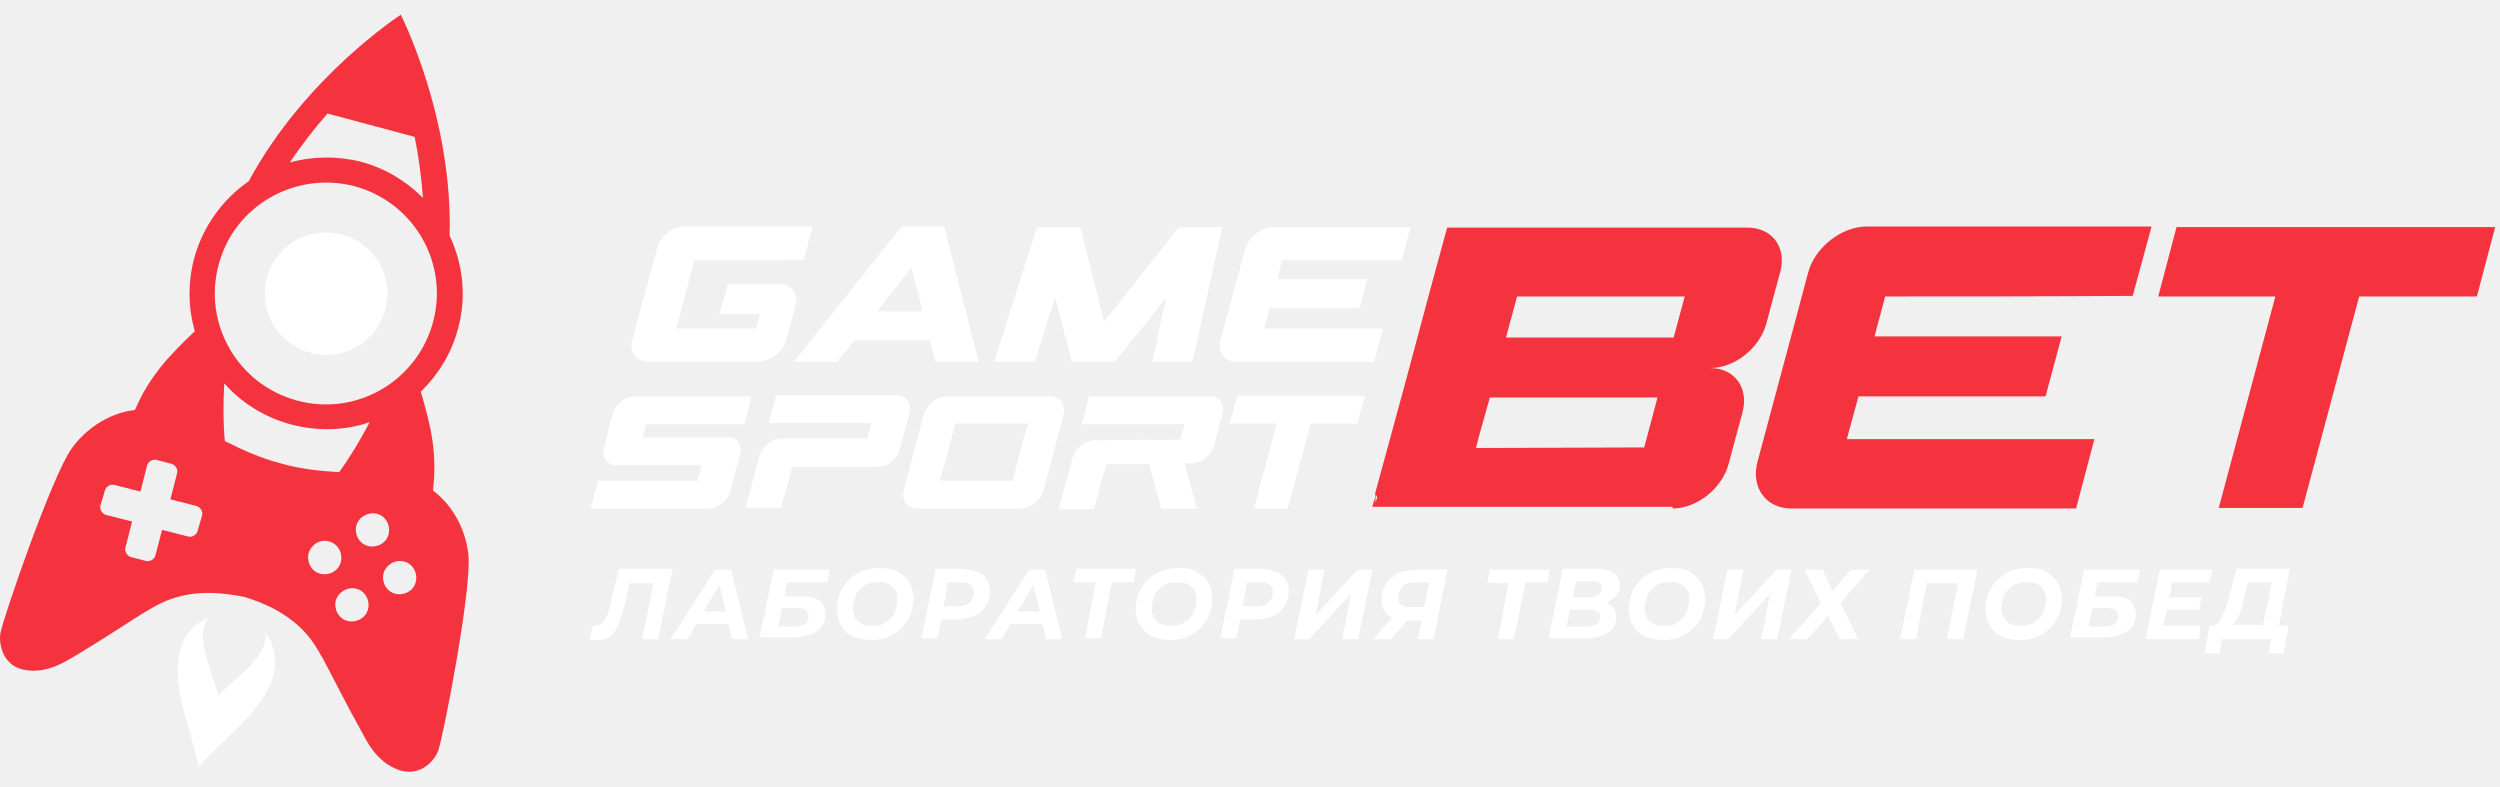
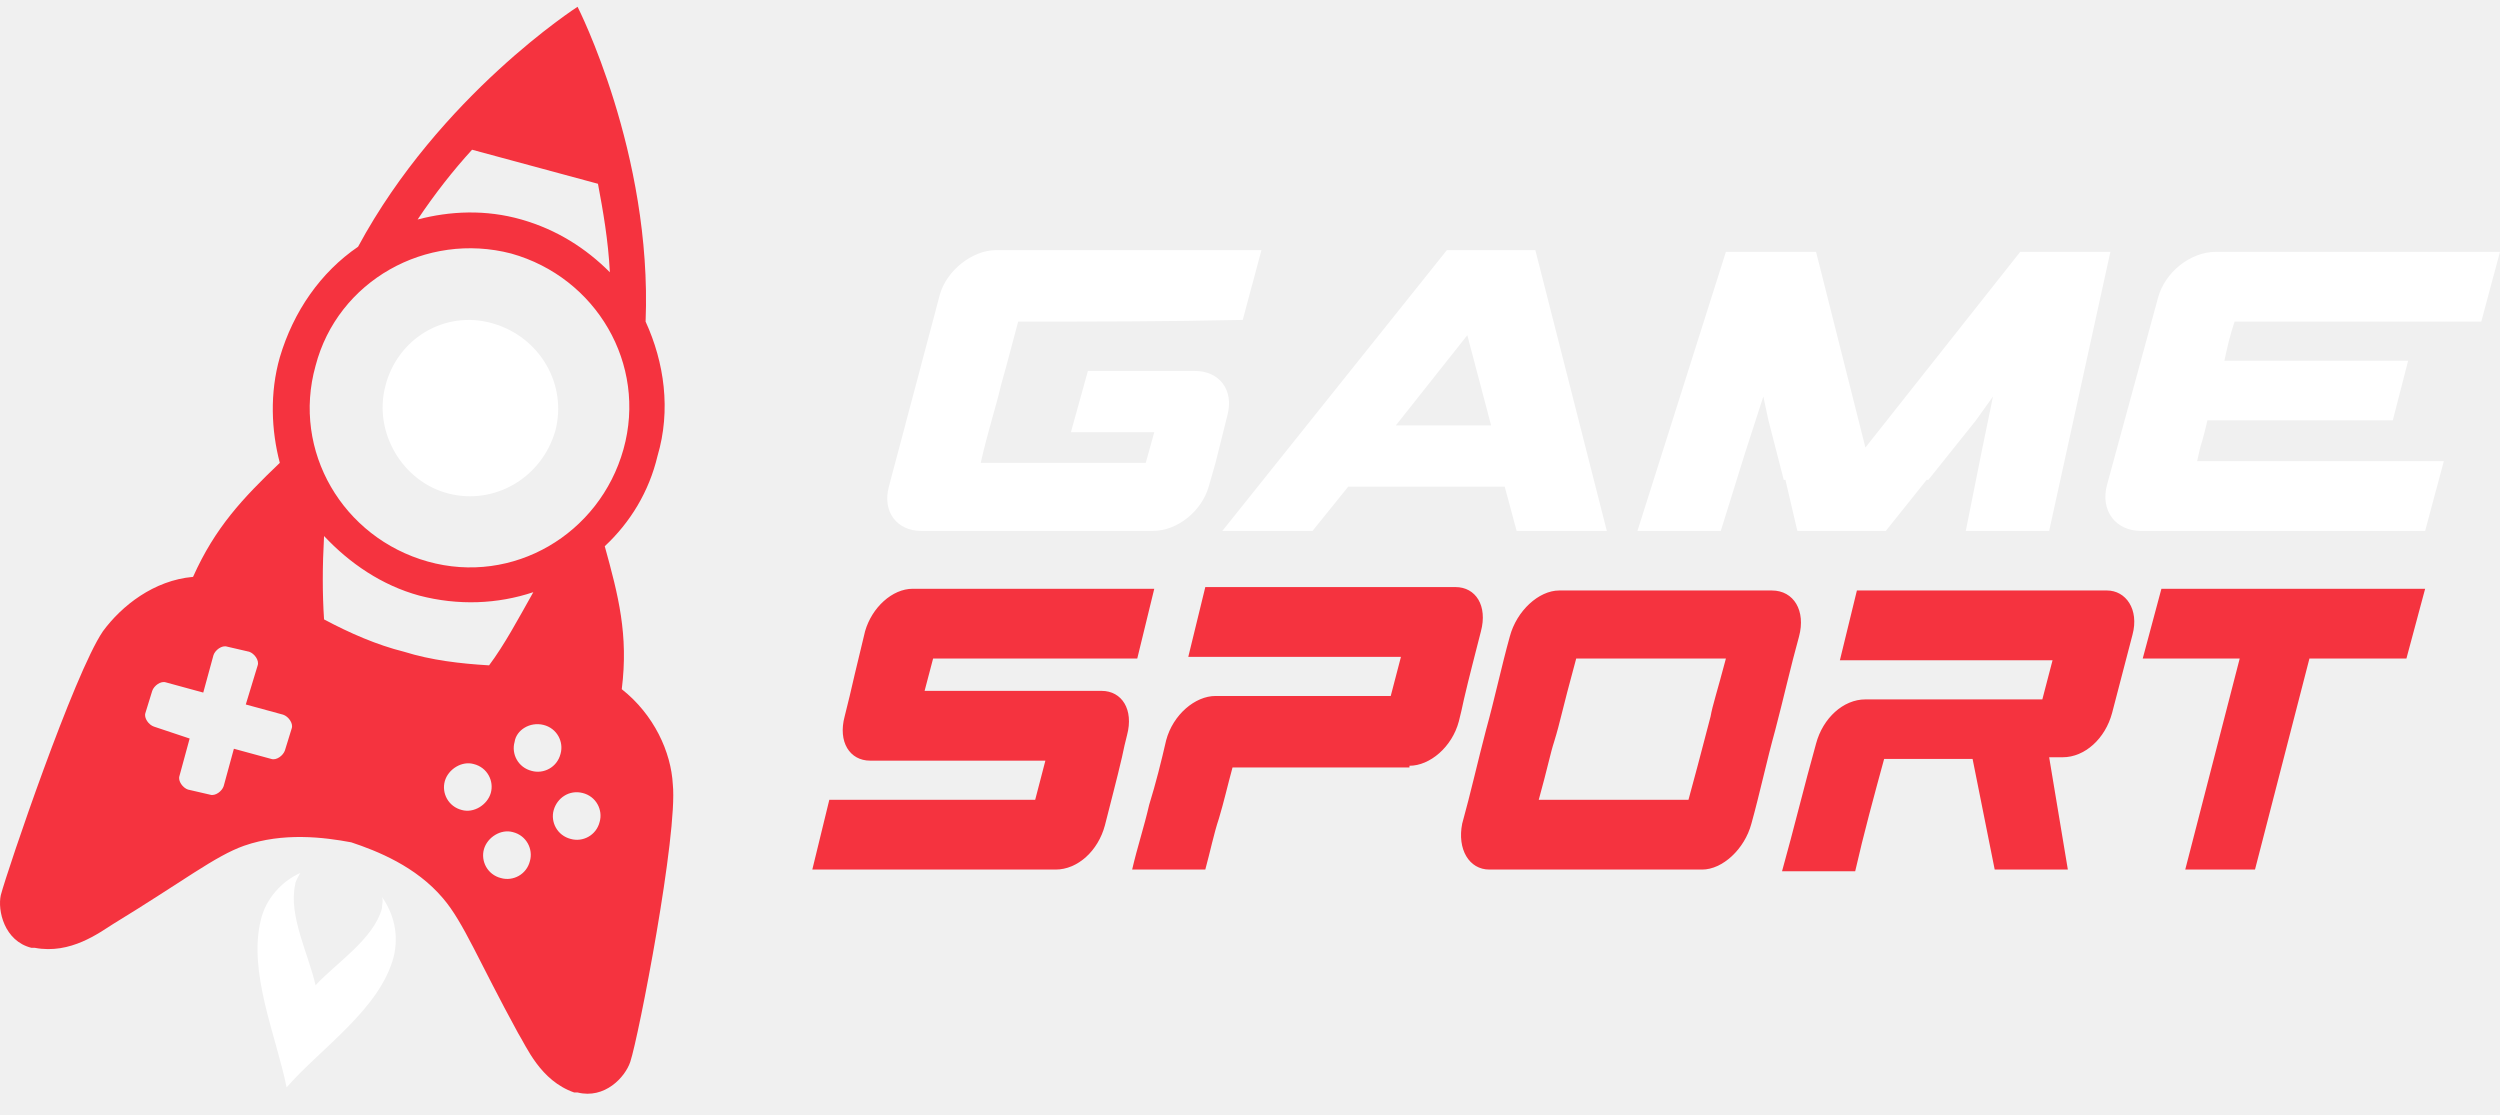
- <svg xmlns="http://www.w3.org/2000/svg" width="159" height="50" viewBox="0 0 159 50" fill="none">
-   <path fill-rule="evenodd" clip-rule="evenodd" d="M74.175 18.889L73.786 20.654L73.292 23.02H75.834L77.74 14.441H74.987L70.221 20.443L68.703 14.441H65.949L63.23 23.02H65.808L66.549 20.654L67.114 18.889L67.29 19.595L67.749 21.431H67.785L68.173 23.02H70.891L72.162 21.431H72.198L73.645 19.595L74.175 18.889Z" fill="white" />
-   <path fill-rule="evenodd" clip-rule="evenodd" d="M158.694 14.441L157.529 18.854H150.044L146.443 32.305H141.112L144.713 18.854H137.264L138.429 14.441H158.694Z" fill="#F5333F" />
-   <path fill-rule="evenodd" clip-rule="evenodd" d="M119.894 18.854C119.647 19.843 119.47 20.407 119.223 21.396H131.121L130.097 25.209C125.79 25.209 122.507 25.209 118.199 25.209C117.882 26.409 117.776 26.727 117.458 27.927C122.966 27.927 127.661 27.927 133.204 27.927L132.039 32.34C125.719 32.34 120.071 32.34 113.928 32.34C112.304 32.34 111.35 30.999 111.774 29.375C112.833 25.386 113.928 21.396 114.987 17.371C115.41 15.747 117.105 14.406 118.729 14.406C124.872 14.406 130.556 14.406 136.84 14.406L135.64 18.819C130.132 18.854 125.437 18.854 119.894 18.854Z" fill="#F5333F" />
-   <path fill-rule="evenodd" clip-rule="evenodd" d="M81.553 16.559C81.412 17.018 81.342 17.301 81.236 17.759H86.955L86.461 19.595C84.378 19.595 82.824 19.595 80.742 19.595C80.6 20.16 80.53 20.337 80.388 20.902C83.036 20.902 85.296 20.902 87.944 20.902L87.379 23.02C84.343 23.02 81.624 23.02 78.659 23.02C77.882 23.02 77.423 22.384 77.635 21.608C78.164 19.701 78.659 17.759 79.188 15.853C79.4 15.076 80.212 14.441 80.989 14.441C83.954 14.441 86.673 14.441 89.709 14.441L89.144 16.559C86.461 16.559 84.201 16.559 81.553 16.559Z" fill="white" />
-   <path fill-rule="evenodd" clip-rule="evenodd" d="M44.166 16.559C43.883 17.619 43.531 18.925 43.001 20.902H48.085L48.332 19.984C45.719 19.984 48.403 19.984 45.755 19.984L46.284 18.077C49.356 18.077 46.531 18.077 49.603 18.077C50.344 18.077 50.803 18.678 50.591 19.419L50.203 20.902L49.991 21.643C49.779 22.385 49.038 22.985 48.261 22.985H41.2C40.459 22.985 40 22.385 40.212 21.643L41.801 15.747C42.012 15.006 42.789 14.406 43.531 14.406H51.686L51.121 16.524C48.685 16.559 46.567 16.559 44.166 16.559Z" fill="white" />
-   <path fill-rule="evenodd" clip-rule="evenodd" d="M87.484 31.422V31.457V31.493V31.528V31.564V31.599V31.634V31.669V31.705V31.74V31.775V31.811V31.846V31.881V31.916V31.952V31.987V32.022V32.058V32.093V32.128V32.164V32.199V32.234V32.199V32.164V32.128V32.093V32.022V31.952L87.52 31.881V31.846V31.811L87.555 31.74L87.59 31.634L87.484 31.422ZM94.757 25.279H105.419L104.572 28.457C101.006 28.457 97.44 28.492 93.875 28.492L94.051 27.786L94.757 25.279ZM96.487 18.854H107.149L106.443 21.466H95.781L96.487 18.854ZM106.372 32.34C107.926 32.34 109.515 31.069 109.938 29.516C110.397 27.821 110.362 27.892 110.821 26.233C111.244 24.679 110.327 23.408 108.773 23.408C110.327 23.408 111.915 22.137 112.339 20.584C112.798 18.889 112.763 18.96 113.222 17.3C113.645 15.747 112.727 14.476 111.139 14.476C104.784 14.476 98.394 14.476 92.039 14.476L91.297 17.195L90.838 18.889L89.391 24.291L88.438 27.786L87.484 31.281V31.316L87.449 31.422V31.457V31.493V31.528V31.564V31.599V31.669V31.705L87.414 31.775L87.379 31.846V31.881V31.916L87.343 31.987V32.022L87.308 32.128L87.273 32.234H106.372V32.34Z" fill="#F5333F" />
-   <path fill-rule="evenodd" clip-rule="evenodd" d="M58.676 19.807L57.97 17.018L55.781 19.807H58.676ZM62.242 23.02H59.488L59.135 21.643H54.334L53.239 23.02H50.486L57.334 14.406H60.053L62.242 23.02Z" fill="white" />
-   <path fill-rule="evenodd" clip-rule="evenodd" d="M60.759 26.939C60.194 29.128 60.406 28.28 59.77 30.575C61.324 30.575 62.842 30.575 64.395 30.575C64.996 28.28 64.784 29.128 65.384 26.939C63.831 26.939 62.312 26.939 60.759 26.939ZM58.358 32.34C57.723 32.34 57.334 31.811 57.476 31.175C57.899 29.587 58.323 27.963 58.747 26.374C58.923 25.739 59.594 25.209 60.23 25.209C62.418 25.209 64.572 25.209 66.761 25.209C67.396 25.209 67.785 25.739 67.643 26.374C67.22 27.963 66.796 29.587 66.373 31.175C66.196 31.811 65.525 32.34 64.89 32.34C62.701 32.34 60.547 32.34 58.358 32.34Z" fill="white" />
-   <path fill-rule="evenodd" clip-rule="evenodd" d="M55.781 29.692C56.417 29.692 57.052 29.198 57.229 28.563C57.405 27.892 57.652 26.974 57.829 26.268C58.005 25.632 57.617 25.138 57.017 25.138C54.475 25.138 51.898 25.138 49.356 25.138L48.897 26.903C51.086 26.903 53.239 26.903 55.428 26.903L55.146 27.892C53.345 27.892 51.545 27.892 49.744 27.892C49.109 27.892 48.473 28.386 48.297 29.022C48.014 30.116 47.696 31.211 47.414 32.305C48.155 32.305 48.932 32.305 49.673 32.305C49.921 31.352 50.132 30.646 50.38 29.692H55.781V29.692Z" fill="white" />
-   <path fill-rule="evenodd" clip-rule="evenodd" d="M73.857 32.34H76.117L75.34 29.481H75.763C76.399 29.481 77.034 28.987 77.211 28.351C77.388 27.68 77.564 27.009 77.74 26.339C77.917 25.703 77.529 25.209 76.928 25.209C74.387 25.209 71.809 25.209 69.267 25.209L68.808 26.974C70.997 26.974 73.151 26.974 75.34 26.974L75.057 27.963C73.257 27.963 71.456 27.998 69.656 27.998C69.02 27.998 68.385 28.492 68.208 29.128C67.926 30.222 67.643 31.281 67.326 32.376H69.585C69.832 31.423 70.079 30.469 70.362 29.516C71.28 29.516 72.162 29.516 73.08 29.516L73.857 32.34Z" fill="white" />
-   <path fill-rule="evenodd" clip-rule="evenodd" d="M46.249 27.786C46.885 27.786 47.237 28.28 47.061 28.916C46.885 29.587 46.637 30.505 46.461 31.211C46.284 31.846 45.649 32.34 45.013 32.34C42.471 32.34 40.141 32.34 37.564 32.34L38.023 30.575C40.212 30.575 42.154 30.575 44.343 30.575L44.625 29.587C42.825 29.587 41.024 29.587 39.223 29.587C38.588 29.587 38.235 29.093 38.411 28.457C38.588 27.751 38.8 27.009 38.976 26.303C39.153 25.703 39.753 25.209 40.388 25.209C42.966 25.209 45.225 25.209 47.802 25.209L47.343 26.974H41.094L40.883 27.822H46.249V27.786Z" fill="white" />
-   <path fill-rule="evenodd" clip-rule="evenodd" d="M86.814 25.173L86.32 26.939H83.354L81.906 32.34H79.753L81.2 26.939H78.2L78.694 25.173H86.814Z" fill="white" />
-   <path d="M0.035 40.231C-0.106 40.938 0.176 42.244 1.377 42.562C1.412 42.562 1.447 42.597 1.518 42.597C3.071 42.915 4.378 41.926 5.013 41.573C8.12 39.702 9.532 38.572 10.838 38.113C12.568 37.478 14.369 37.725 15.569 37.972C16.734 38.325 18.429 39.031 19.594 40.443C20.476 41.502 21.147 43.197 22.912 46.374C23.265 47.01 23.901 48.493 25.419 48.987C25.454 48.987 25.49 49.022 25.56 49.022C26.796 49.34 27.679 48.351 27.89 47.681C28.243 46.586 29.973 37.619 29.797 35.395C29.691 33.983 28.985 32.288 27.537 31.194C27.82 28.793 27.396 27.063 26.761 24.909C27.855 23.85 28.702 22.509 29.126 20.92C29.691 18.872 29.444 16.789 28.596 14.989C28.808 7.434 25.49 0.938 25.49 0.938C25.49 0.938 19.417 4.856 15.816 11.529C14.192 12.659 12.921 14.353 12.356 16.401C11.933 17.99 11.968 19.614 12.392 21.061C10.768 22.614 9.532 23.885 8.579 26.074C6.778 26.286 5.331 27.416 4.519 28.581C3.248 30.452 0.282 39.066 0.035 40.231ZM21.571 30.028C20.3 29.958 19.029 29.817 17.829 29.463C16.593 29.146 15.428 28.616 14.298 28.051C14.192 26.922 14.192 25.686 14.263 24.38C15.357 25.615 16.805 26.533 18.499 26.992C20.229 27.451 21.959 27.381 23.513 26.851C22.877 28.051 22.242 29.11 21.571 30.028ZM18.429 10.329C19.206 9.199 20.017 8.14 20.829 7.222L26.372 8.704C26.619 9.905 26.796 11.211 26.902 12.588C25.843 11.529 24.537 10.717 22.983 10.293C21.43 9.905 19.876 9.94 18.429 10.329ZM22.559 11.847C26.337 12.87 28.561 16.754 27.537 20.496C26.514 24.274 22.63 26.498 18.888 25.474C15.11 24.45 12.886 20.567 13.91 16.825C14.898 13.082 18.782 10.858 22.559 11.847ZM25.701 35.712C26.266 35.854 26.584 36.454 26.443 37.019C26.302 37.584 25.701 37.901 25.137 37.76C24.572 37.619 24.254 37.019 24.395 36.454C24.572 35.889 25.137 35.571 25.701 35.712ZM23.972 32.676C24.537 32.818 24.854 33.418 24.713 33.983C24.572 34.547 23.972 34.865 23.407 34.724C22.842 34.583 22.524 33.983 22.665 33.418C22.806 32.888 23.407 32.535 23.972 32.676ZM22.665 37.442C23.23 37.584 23.548 38.184 23.407 38.749C23.265 39.313 22.665 39.631 22.1 39.49C21.536 39.349 21.218 38.749 21.359 38.184C21.536 37.619 22.136 37.301 22.665 37.442ZM20.935 34.441C21.5 34.583 21.818 35.183 21.677 35.748C21.536 36.313 20.935 36.63 20.37 36.489C19.806 36.348 19.488 35.748 19.629 35.183C19.806 34.618 20.37 34.265 20.935 34.441ZM6.672 31.194C6.743 30.946 7.025 30.77 7.273 30.84L8.932 31.264L9.356 29.605C9.426 29.358 9.709 29.181 9.956 29.252L10.909 29.499C11.156 29.57 11.333 29.852 11.262 30.099L10.838 31.758L12.498 32.182C12.745 32.253 12.921 32.535 12.851 32.782L12.568 33.771C12.498 34.018 12.215 34.194 11.968 34.124L10.309 33.7L9.885 35.324C9.814 35.571 9.532 35.748 9.285 35.677L8.332 35.43C8.085 35.359 7.908 35.077 7.979 34.83L8.402 33.17L6.743 32.747C6.496 32.676 6.319 32.394 6.39 32.147L6.672 31.194Z" fill="#F5333F" />
-   <path d="M16.84 40.832C16.487 42.209 14.828 43.232 13.875 44.221C13.557 42.879 12.639 41.15 12.992 39.808C13.027 39.631 13.133 39.455 13.239 39.278C12.392 39.631 11.721 40.373 11.474 41.291C10.838 43.621 12.18 46.48 12.639 48.74C14.157 47.01 16.77 45.245 17.405 42.915C17.652 41.962 17.44 41.008 16.911 40.267C16.911 40.443 16.875 40.655 16.84 40.832Z" fill="white" />
-   <path d="M21.748 14.918C23.831 15.483 25.066 17.601 24.501 19.684C23.937 21.767 21.818 23.003 19.735 22.438C17.652 21.873 16.417 19.755 16.982 17.672C17.511 15.589 19.665 14.353 21.748 14.918Z" fill="white" />
-   <path d="M42.762 36.234L41.857 40.647H40.838L41.574 37.083H40.046L39.82 38.158C39.65 38.837 39.48 39.346 39.367 39.685C39.197 40.025 39.028 40.308 38.801 40.477C38.575 40.647 38.349 40.704 38.009 40.704C37.84 40.704 37.67 40.704 37.5 40.647L37.726 39.798C37.783 39.798 37.84 39.798 37.896 39.798C38.066 39.798 38.179 39.742 38.292 39.629C38.405 39.516 38.518 39.346 38.632 39.063C38.745 38.78 38.858 38.441 38.914 37.988L39.367 36.177H42.762V36.234Z" fill="white" />
-   <path d="M46.327 39.685H44.29L43.724 40.647H42.649L45.478 36.234H46.496L47.571 40.647H46.553L46.327 39.685ZM46.157 38.893L45.761 37.196L44.742 38.893H46.157Z" fill="white" />
-   <path d="M49.212 36.234H52.777L52.607 37.026H50.061L49.891 37.931H51.136C51.589 37.931 51.928 38.044 52.154 38.214C52.381 38.441 52.494 38.723 52.494 39.063C52.494 39.402 52.437 39.629 52.267 39.855C52.098 40.081 51.871 40.251 51.532 40.364C51.193 40.477 50.853 40.534 50.4 40.534H48.307L49.212 36.234ZM50.514 39.855C50.796 39.855 51.023 39.798 51.193 39.685C51.362 39.572 51.419 39.402 51.419 39.176C51.419 39.006 51.362 38.893 51.249 38.78C51.136 38.723 50.966 38.667 50.74 38.667H49.721L49.495 39.855H50.514Z" fill="white" />
-   <path d="M54.248 40.477C53.908 40.308 53.682 40.081 53.512 39.798C53.342 39.515 53.229 39.176 53.229 38.78C53.229 38.271 53.342 37.818 53.569 37.422C53.795 37.026 54.135 36.686 54.531 36.46C54.927 36.234 55.436 36.121 55.945 36.121C56.398 36.121 56.794 36.177 57.077 36.347C57.36 36.517 57.642 36.743 57.812 37.026C57.982 37.309 58.095 37.648 58.095 38.044C58.095 38.554 57.982 39.006 57.756 39.402C57.529 39.798 57.19 40.138 56.794 40.364C56.398 40.59 55.889 40.704 55.379 40.704C54.927 40.704 54.587 40.59 54.248 40.477ZM56.341 39.572C56.568 39.402 56.794 39.233 56.907 38.95C57.02 38.667 57.077 38.384 57.077 38.101C57.077 37.761 56.964 37.478 56.737 37.309C56.511 37.083 56.228 37.026 55.832 37.026C55.492 37.026 55.21 37.083 54.983 37.252C54.757 37.422 54.531 37.592 54.417 37.875C54.304 38.157 54.248 38.44 54.248 38.723C54.248 39.063 54.361 39.346 54.587 39.515C54.813 39.742 55.096 39.798 55.492 39.798C55.775 39.855 56.058 39.742 56.341 39.572Z" fill="white" />
-   <path d="M62.508 36.573C62.791 36.8 62.961 37.139 62.961 37.592C62.961 37.988 62.848 38.271 62.678 38.554C62.508 38.837 62.282 39.063 61.943 39.176C61.603 39.289 61.264 39.402 60.811 39.402H59.849L59.623 40.59H58.605L59.51 36.177H61.264C61.773 36.234 62.226 36.347 62.508 36.573ZM61.66 38.327C61.83 38.158 61.943 37.931 61.943 37.648C61.943 37.422 61.886 37.309 61.716 37.196C61.603 37.083 61.377 37.026 61.094 37.026H60.302L60.019 38.554H60.868C61.207 38.554 61.49 38.497 61.66 38.327Z" fill="white" />
-   <path d="M66.299 39.685H64.263L63.697 40.647H62.622L65.451 36.234H66.469L67.544 40.647H66.526L66.299 39.685ZM66.13 38.893L65.734 37.196L64.715 38.893H66.13Z" fill="white" />
-   <path d="M72.127 37.026H70.713L70.034 40.59H69.015L69.694 37.026H68.28L68.449 36.177H72.24L72.127 37.026Z" fill="white" />
-   <path d="M73.259 40.477C72.919 40.308 72.693 40.081 72.523 39.798C72.353 39.515 72.24 39.176 72.24 38.78C72.24 38.271 72.353 37.818 72.58 37.422C72.806 37.026 73.145 36.686 73.542 36.46C73.938 36.234 74.447 36.121 74.956 36.121C75.409 36.121 75.805 36.177 76.088 36.347C76.371 36.517 76.653 36.743 76.823 37.026C76.993 37.309 77.106 37.648 77.106 38.044C77.106 38.554 76.993 39.006 76.767 39.402C76.54 39.798 76.201 40.138 75.805 40.364C75.409 40.59 74.9 40.704 74.39 40.704C73.938 40.704 73.598 40.59 73.259 40.477ZM75.352 39.572C75.579 39.402 75.805 39.233 75.918 38.95C76.031 38.667 76.088 38.384 76.088 38.101C76.088 37.761 75.975 37.478 75.748 37.309C75.522 37.083 75.239 37.026 74.843 37.026C74.503 37.026 74.221 37.083 73.994 37.252C73.768 37.422 73.542 37.592 73.428 37.875C73.315 38.157 73.259 38.44 73.259 38.723C73.259 39.063 73.372 39.346 73.598 39.515C73.825 39.742 74.107 39.798 74.503 39.798C74.786 39.855 75.069 39.742 75.352 39.572Z" fill="white" />
-   <path d="M81.519 36.573C81.802 36.8 81.972 37.139 81.972 37.592C81.972 37.988 81.859 38.271 81.689 38.554C81.519 38.837 81.293 39.063 80.954 39.176C80.614 39.289 80.275 39.402 79.822 39.402H78.86L78.634 40.59H77.615L78.521 36.177H80.275C80.784 36.234 81.237 36.347 81.519 36.573ZM80.671 38.327C80.841 38.158 80.954 37.931 80.954 37.648C80.954 37.422 80.897 37.309 80.727 37.196C80.614 37.083 80.388 37.026 80.105 37.026H79.313L79.03 38.554H79.879C80.218 38.554 80.501 38.497 80.671 38.327Z" fill="white" />
-   <path d="M83.217 36.234H84.235L83.67 39.12L86.329 36.234H87.291L86.385 40.647H85.367L85.933 37.762L83.273 40.647H82.312L83.217 36.234Z" fill="white" />
-   <path d="M92.043 36.234L91.195 40.647H90.176L90.403 39.459H89.497L88.479 40.647H87.347L88.535 39.289C88.309 39.176 88.139 39.006 88.026 38.837C87.913 38.667 87.856 38.384 87.856 38.158C87.856 37.762 87.97 37.422 88.139 37.139C88.309 36.856 88.592 36.63 88.931 36.46C89.271 36.291 89.667 36.234 90.12 36.234H92.043ZM89.214 37.309C89.045 37.479 88.931 37.705 88.931 37.988C88.931 38.214 88.988 38.327 89.101 38.441C89.214 38.554 89.384 38.61 89.667 38.61H90.572L90.912 37.026H90.063C89.667 37.026 89.384 37.139 89.214 37.309Z" fill="white" />
-   <path d="M98.437 37.026H97.022L96.287 40.647H95.269L95.948 37.083H94.59L94.759 36.234H98.55L98.437 37.026Z" fill="white" />
-   <path d="M102.624 38.667C102.737 38.837 102.794 39.006 102.794 39.233C102.794 39.685 102.624 40.025 102.228 40.251C101.888 40.477 101.379 40.59 100.813 40.59H98.493L99.399 36.177H101.549C102.002 36.177 102.398 36.29 102.624 36.46C102.907 36.63 103.02 36.856 103.02 37.196C103.02 37.479 102.963 37.705 102.794 37.875C102.624 38.044 102.454 38.214 102.228 38.327C102.398 38.441 102.511 38.554 102.624 38.667ZM101.549 39.685C101.719 39.572 101.775 39.402 101.775 39.233C101.775 38.95 101.549 38.78 101.096 38.78H99.852L99.625 39.855H100.813C101.153 39.855 101.379 39.798 101.549 39.685ZM100.248 36.969L100.021 37.988H101.04C101.323 37.988 101.492 37.931 101.662 37.818C101.832 37.705 101.888 37.535 101.888 37.365C101.888 37.083 101.662 36.969 101.266 36.969H100.248Z" fill="white" />
-   <path d="M104.604 40.477C104.265 40.308 104.038 40.081 103.869 39.798C103.699 39.515 103.586 39.176 103.586 38.78C103.586 38.271 103.699 37.818 103.925 37.422C104.152 37.026 104.491 36.686 104.887 36.46C105.283 36.234 105.792 36.121 106.302 36.121C106.754 36.121 107.15 36.177 107.433 36.347C107.716 36.517 107.999 36.743 108.169 37.026C108.339 37.309 108.452 37.648 108.452 38.044C108.452 38.554 108.339 39.006 108.112 39.402C107.886 39.798 107.546 40.138 107.15 40.364C106.754 40.59 106.245 40.704 105.736 40.704C105.283 40.704 104.944 40.59 104.604 40.477ZM106.698 39.572C106.924 39.402 107.15 39.233 107.264 38.95C107.377 38.667 107.433 38.384 107.433 38.101C107.433 37.761 107.32 37.478 107.094 37.309C106.867 37.083 106.585 37.026 106.189 37.026C105.849 37.026 105.566 37.083 105.34 37.252C105.113 37.422 104.887 37.592 104.774 37.875C104.661 38.157 104.604 38.44 104.604 38.723C104.604 39.063 104.717 39.346 104.944 39.515C105.17 39.742 105.453 39.798 105.849 39.798C106.132 39.855 106.415 39.742 106.698 39.572Z" fill="white" />
-   <path d="M109.866 36.234H110.885L110.319 39.12L112.978 36.234H113.94L113.035 40.647H112.016L112.582 37.762L109.923 40.647H108.961L109.866 36.234Z" fill="white" />
-   <path d="M115.92 36.234L116.543 37.592L117.731 36.234H118.919L117.052 38.327L118.184 40.647H116.995L116.26 39.176L114.958 40.647H113.77L115.807 38.384L114.789 36.234H115.92V36.234Z" fill="white" />
-   <path d="M125.765 36.234L124.86 40.647H123.842L124.52 37.083H122.54L121.861 40.647H120.843L121.748 36.234H125.765Z" fill="white" />
-   <path d="M127.293 40.477C126.953 40.308 126.727 40.081 126.557 39.798C126.388 39.515 126.275 39.176 126.275 38.78C126.275 38.271 126.388 37.818 126.614 37.422C126.84 37.026 127.18 36.686 127.576 36.46C127.972 36.234 128.481 36.121 128.99 36.121C129.443 36.121 129.839 36.177 130.122 36.347C130.405 36.517 130.688 36.743 130.858 37.026C131.027 37.309 131.14 37.648 131.14 38.044C131.14 38.554 131.027 39.006 130.801 39.402C130.575 39.798 130.235 40.138 129.839 40.364C129.443 40.59 128.934 40.704 128.425 40.704C127.972 40.704 127.576 40.59 127.293 40.477ZM129.386 39.572C129.613 39.402 129.839 39.233 129.952 38.95C130.065 38.667 130.122 38.384 130.122 38.101C130.122 37.761 130.009 37.478 129.783 37.309C129.556 37.083 129.273 37.026 128.877 37.026C128.538 37.026 128.255 37.083 128.029 37.252C127.802 37.422 127.576 37.592 127.463 37.875C127.35 38.157 127.293 38.44 127.293 38.723C127.293 39.063 127.406 39.346 127.632 39.515C127.859 39.742 128.142 39.798 128.538 39.798C128.821 39.855 129.104 39.742 129.386 39.572Z" fill="white" />
-   <path d="M132.555 36.234H136.12L135.95 37.026H133.404L133.234 37.931H134.479C134.931 37.931 135.271 38.044 135.497 38.214C135.723 38.441 135.837 38.723 135.837 39.063C135.837 39.402 135.78 39.629 135.61 39.855C135.441 40.081 135.214 40.251 134.875 40.364C134.535 40.477 134.196 40.534 133.743 40.534H131.65L132.555 36.234ZM133.8 39.855C134.083 39.855 134.309 39.798 134.479 39.685C134.648 39.572 134.705 39.402 134.705 39.176C134.705 39.006 134.648 38.893 134.535 38.78C134.422 38.723 134.252 38.667 134.026 38.667H133.064L132.838 39.855H133.8Z" fill="white" />
-   <path d="M138.156 37.026L137.987 37.988H140.024L139.854 38.78H137.817L137.591 39.798H139.967L139.854 40.647H136.459L137.364 36.234H140.703L140.533 37.026H138.156Z" fill="white" />
-   <path d="M144.946 39.798H145.568L145.229 41.552H144.267L144.437 40.647H141.325L141.155 41.552H140.193L140.533 39.798H140.646C140.929 39.798 141.155 39.572 141.325 39.176C141.551 38.78 141.721 38.214 141.891 37.535L142.23 36.177H145.625L144.946 39.798ZM142.457 39.006C142.343 39.346 142.174 39.572 142.004 39.742H143.928L144.493 37.026H142.966L142.796 37.705C142.683 38.271 142.57 38.667 142.457 39.006Z" fill="white" />
+ <svg xmlns="http://www.w3.org/2000/svg" width="92" height="41" viewBox="0 0 92 41" fill="none">
+   <path d="M37.468 11.835C37.281 12.524 37.093 13.276 36.843 14.152C36.655 14.966 36.342 15.906 36.091 17.033H42.164L42.477 15.906H39.409L40.035 13.651H43.98C44.856 13.651 45.42 14.34 45.169 15.28L44.731 17.033L44.48 17.91C44.23 18.786 43.354 19.538 42.414 19.538H33.9C33.023 19.538 32.46 18.849 32.71 17.91L34.589 10.833C34.839 9.957 35.778 9.205 36.655 9.205H46.421L45.733 11.773C42.853 11.835 40.286 11.835 37.468 11.835ZM72.904 16.72L73.342 14.591L72.716 15.467L70.963 17.659H70.901L69.398 19.538H66.143L65.704 17.659H65.642L65.078 15.467L64.891 14.591L64.202 16.72L63.325 19.538H60.258L63.513 9.268H66.831L68.647 16.469L74.344 9.268H77.662L75.409 19.538H72.341L72.904 16.72ZM81.857 13.276C81.982 12.712 82.045 12.399 82.233 11.835H91.311L91.999 9.268H81.544C80.605 9.268 79.666 10.019 79.415 10.959C79.102 12.086 78.789 13.276 78.476 14.403C78.163 15.53 77.85 16.72 77.537 17.847C77.287 18.786 77.85 19.538 78.789 19.538H89.245L89.933 16.97H80.855C80.918 16.657 80.981 16.407 81.043 16.219C81.106 15.968 81.168 15.78 81.231 15.467H88.055L88.619 13.276H81.857ZM53.997 12.336L54.873 15.655H51.367L53.997 12.336ZM55.812 19.538H59.131L56.501 9.205H53.245L44.981 19.538H48.3L49.614 17.91H55.374L55.812 19.538Z" fill="white" />
+   <path d="M51.868 28.18C52.62 28.18 53.433 27.491 53.684 26.552C53.746 26.301 53.809 26.051 53.872 25.738C54.059 24.923 54.31 23.984 54.498 23.233C54.748 22.293 54.31 21.604 53.559 21.604H44.355L43.729 24.172H51.555L51.179 25.612H44.731C43.98 25.612 43.166 26.301 42.915 27.24C42.727 28.055 42.54 28.806 42.289 29.62C42.102 30.434 41.851 31.186 41.663 32H44.355C44.543 31.311 44.668 30.685 44.856 30.121C45.044 29.495 45.169 28.931 45.357 28.242H51.868V28.18ZM65.204 21.73H57.378C56.626 21.73 55.812 22.481 55.562 23.42C55.249 24.548 54.998 25.738 54.685 26.865C54.373 28.055 54.122 29.182 53.809 30.309C53.621 31.248 54.059 32 54.811 32H62.637C63.388 32 64.202 31.248 64.452 30.309C64.765 29.182 65.016 27.992 65.329 26.865C65.642 25.675 65.892 24.548 66.205 23.42C66.456 22.481 66.017 21.73 65.204 21.73ZM62.95 26.364C62.762 27.053 62.699 27.366 62.136 29.432H56.626C56.939 28.305 57.065 27.679 57.19 27.303C57.44 26.489 57.44 26.301 58.004 24.235H63.513C63.2 25.424 63.012 25.988 62.95 26.364ZM76.097 32H73.405L72.591 27.929H69.336C68.96 29.307 68.584 30.685 68.271 32.062H65.579C66.017 30.497 66.393 28.931 66.831 27.366C67.082 26.426 67.833 25.738 68.647 25.738C69.711 25.738 70.775 25.738 71.903 25.738C72.967 25.738 74.031 25.738 75.158 25.738L75.534 24.297H67.708L68.334 21.73H77.537C78.226 21.73 78.727 22.419 78.476 23.358L77.725 26.238C77.475 27.178 76.723 27.867 75.909 27.867H75.409L76.097 32ZM40.536 25.424C41.288 25.424 41.726 26.113 41.475 27.053C41.413 27.303 41.35 27.553 41.288 27.867C41.1 28.681 40.849 29.62 40.661 30.372C40.411 31.311 39.66 32 38.846 32H29.893L30.519 29.432H38.095L38.47 27.992H32.022C31.27 27.992 30.832 27.303 31.083 26.364C31.208 25.863 31.333 25.362 31.458 24.798C31.584 24.297 31.709 23.733 31.834 23.233C32.084 22.356 32.836 21.667 33.587 21.667H42.477L41.851 24.235H34.338L34.025 25.424H40.536ZM88.556 24.235L89.245 21.667H79.54L78.852 24.235H82.421L80.417 32H82.984L84.987 24.235H88.556Z" fill="#F5333F" />
+   <path d="M0.03 32.939C-0.095 33.503 0.155 34.63 1.157 34.88C1.157 34.88 1.219 34.88 1.282 34.88C2.597 35.131 3.661 34.317 4.162 34.004C6.729 32.438 7.918 31.499 8.983 31.123C10.422 30.622 11.925 30.81 12.927 30.998C13.866 31.311 15.306 31.875 16.308 33.064C17.059 33.941 17.622 35.381 19.062 38.012C19.375 38.513 19.876 39.765 21.128 40.203C21.128 40.203 21.191 40.203 21.254 40.203C22.255 40.454 23.007 39.64 23.194 39.076C23.507 38.137 24.947 30.685 24.76 28.869C24.697 27.679 24.071 26.301 22.881 25.362C23.132 23.358 22.756 21.918 22.255 20.101C23.194 19.225 23.883 18.098 24.196 16.782C24.697 15.092 24.447 13.338 23.758 11.835C24.008 5.636 21.254 0.25 21.254 0.25C21.254 0.25 16.182 3.506 13.177 9.08C11.8 10.019 10.798 11.46 10.297 13.15C9.922 14.465 9.984 15.843 10.297 17.033C8.92 18.348 7.918 19.413 7.104 21.229C5.664 21.354 4.475 22.293 3.786 23.233C2.722 24.798 0.28 32 0.03 32.939ZM17.998 24.485C16.934 24.422 15.869 24.297 14.868 23.984C13.866 23.734 12.864 23.295 11.925 22.794C11.863 21.855 11.863 20.853 11.925 19.726C12.864 20.728 14.054 21.542 15.431 21.918C16.871 22.293 18.311 22.231 19.626 21.792C19.062 22.794 18.561 23.734 17.998 24.485ZM15.368 8.078C15.995 7.139 16.683 6.262 17.372 5.51L22.005 6.763C22.193 7.765 22.381 8.829 22.443 10.019C21.567 9.142 20.502 8.454 19.188 8.078C17.873 7.702 16.558 7.765 15.368 8.078ZM18.812 9.33C21.942 10.207 23.82 13.401 22.944 16.532C22.067 19.663 18.875 21.542 15.744 20.665C12.614 19.788 10.736 16.595 11.612 13.463C12.426 10.332 15.681 8.516 18.812 9.33ZM21.441 29.182C21.942 29.307 22.193 29.808 22.067 30.246C21.942 30.747 21.441 30.998 21.003 30.873C20.502 30.747 20.252 30.246 20.377 29.808C20.502 29.37 20.941 29.056 21.441 29.182ZM20.001 26.677C20.502 26.802 20.753 27.303 20.628 27.741C20.502 28.242 20.001 28.493 19.563 28.368C19.062 28.242 18.812 27.741 18.937 27.303C19 26.865 19.501 26.552 20.001 26.677ZM18.875 30.622C19.375 30.747 19.626 31.248 19.501 31.687C19.375 32.188 18.875 32.438 18.436 32.313C17.935 32.188 17.685 31.687 17.81 31.248C17.935 30.81 18.436 30.497 18.875 30.622ZM17.434 28.117C17.935 28.242 18.186 28.743 18.061 29.182C17.935 29.62 17.434 29.933 16.996 29.808C16.495 29.683 16.245 29.182 16.37 28.743C16.495 28.305 16.996 27.992 17.434 28.117ZM5.602 25.424C5.664 25.236 5.915 25.049 6.103 25.111L7.48 25.487L7.856 24.109C7.918 23.921 8.169 23.734 8.357 23.796L9.17 23.984C9.358 24.047 9.546 24.297 9.483 24.485L9.045 25.925L10.422 26.301C10.61 26.364 10.798 26.614 10.736 26.802L10.485 27.616C10.422 27.804 10.172 27.992 9.984 27.929L8.607 27.554L8.231 28.931C8.169 29.119 7.918 29.307 7.73 29.244L6.917 29.056C6.729 28.994 6.541 28.743 6.604 28.555L6.979 27.178L5.664 26.739C5.477 26.677 5.289 26.426 5.351 26.238L5.602 25.424Z" fill="#F5333F" />
+   <path d="M14.053 33.44C13.74 34.567 12.363 35.444 11.612 36.258C11.361 35.131 10.61 33.691 10.861 32.563C10.861 32.438 10.986 32.25 11.048 32.125C10.36 32.438 9.796 33.065 9.608 33.816C9.107 35.757 10.172 38.137 10.547 40.016C11.8 38.575 13.991 37.135 14.492 35.194C14.68 34.38 14.492 33.628 14.053 33.002C14.116 33.127 14.053 33.315 14.053 33.44Z" fill="white" />
+   <path d="M18.123 11.898C19.876 12.399 20.878 14.152 20.439 15.843C19.939 17.596 18.186 18.599 16.495 18.16C14.805 17.722 13.741 15.906 14.179 14.215C14.617 12.461 16.37 11.397 18.123 11.898Z" fill="white" />
</svg>
